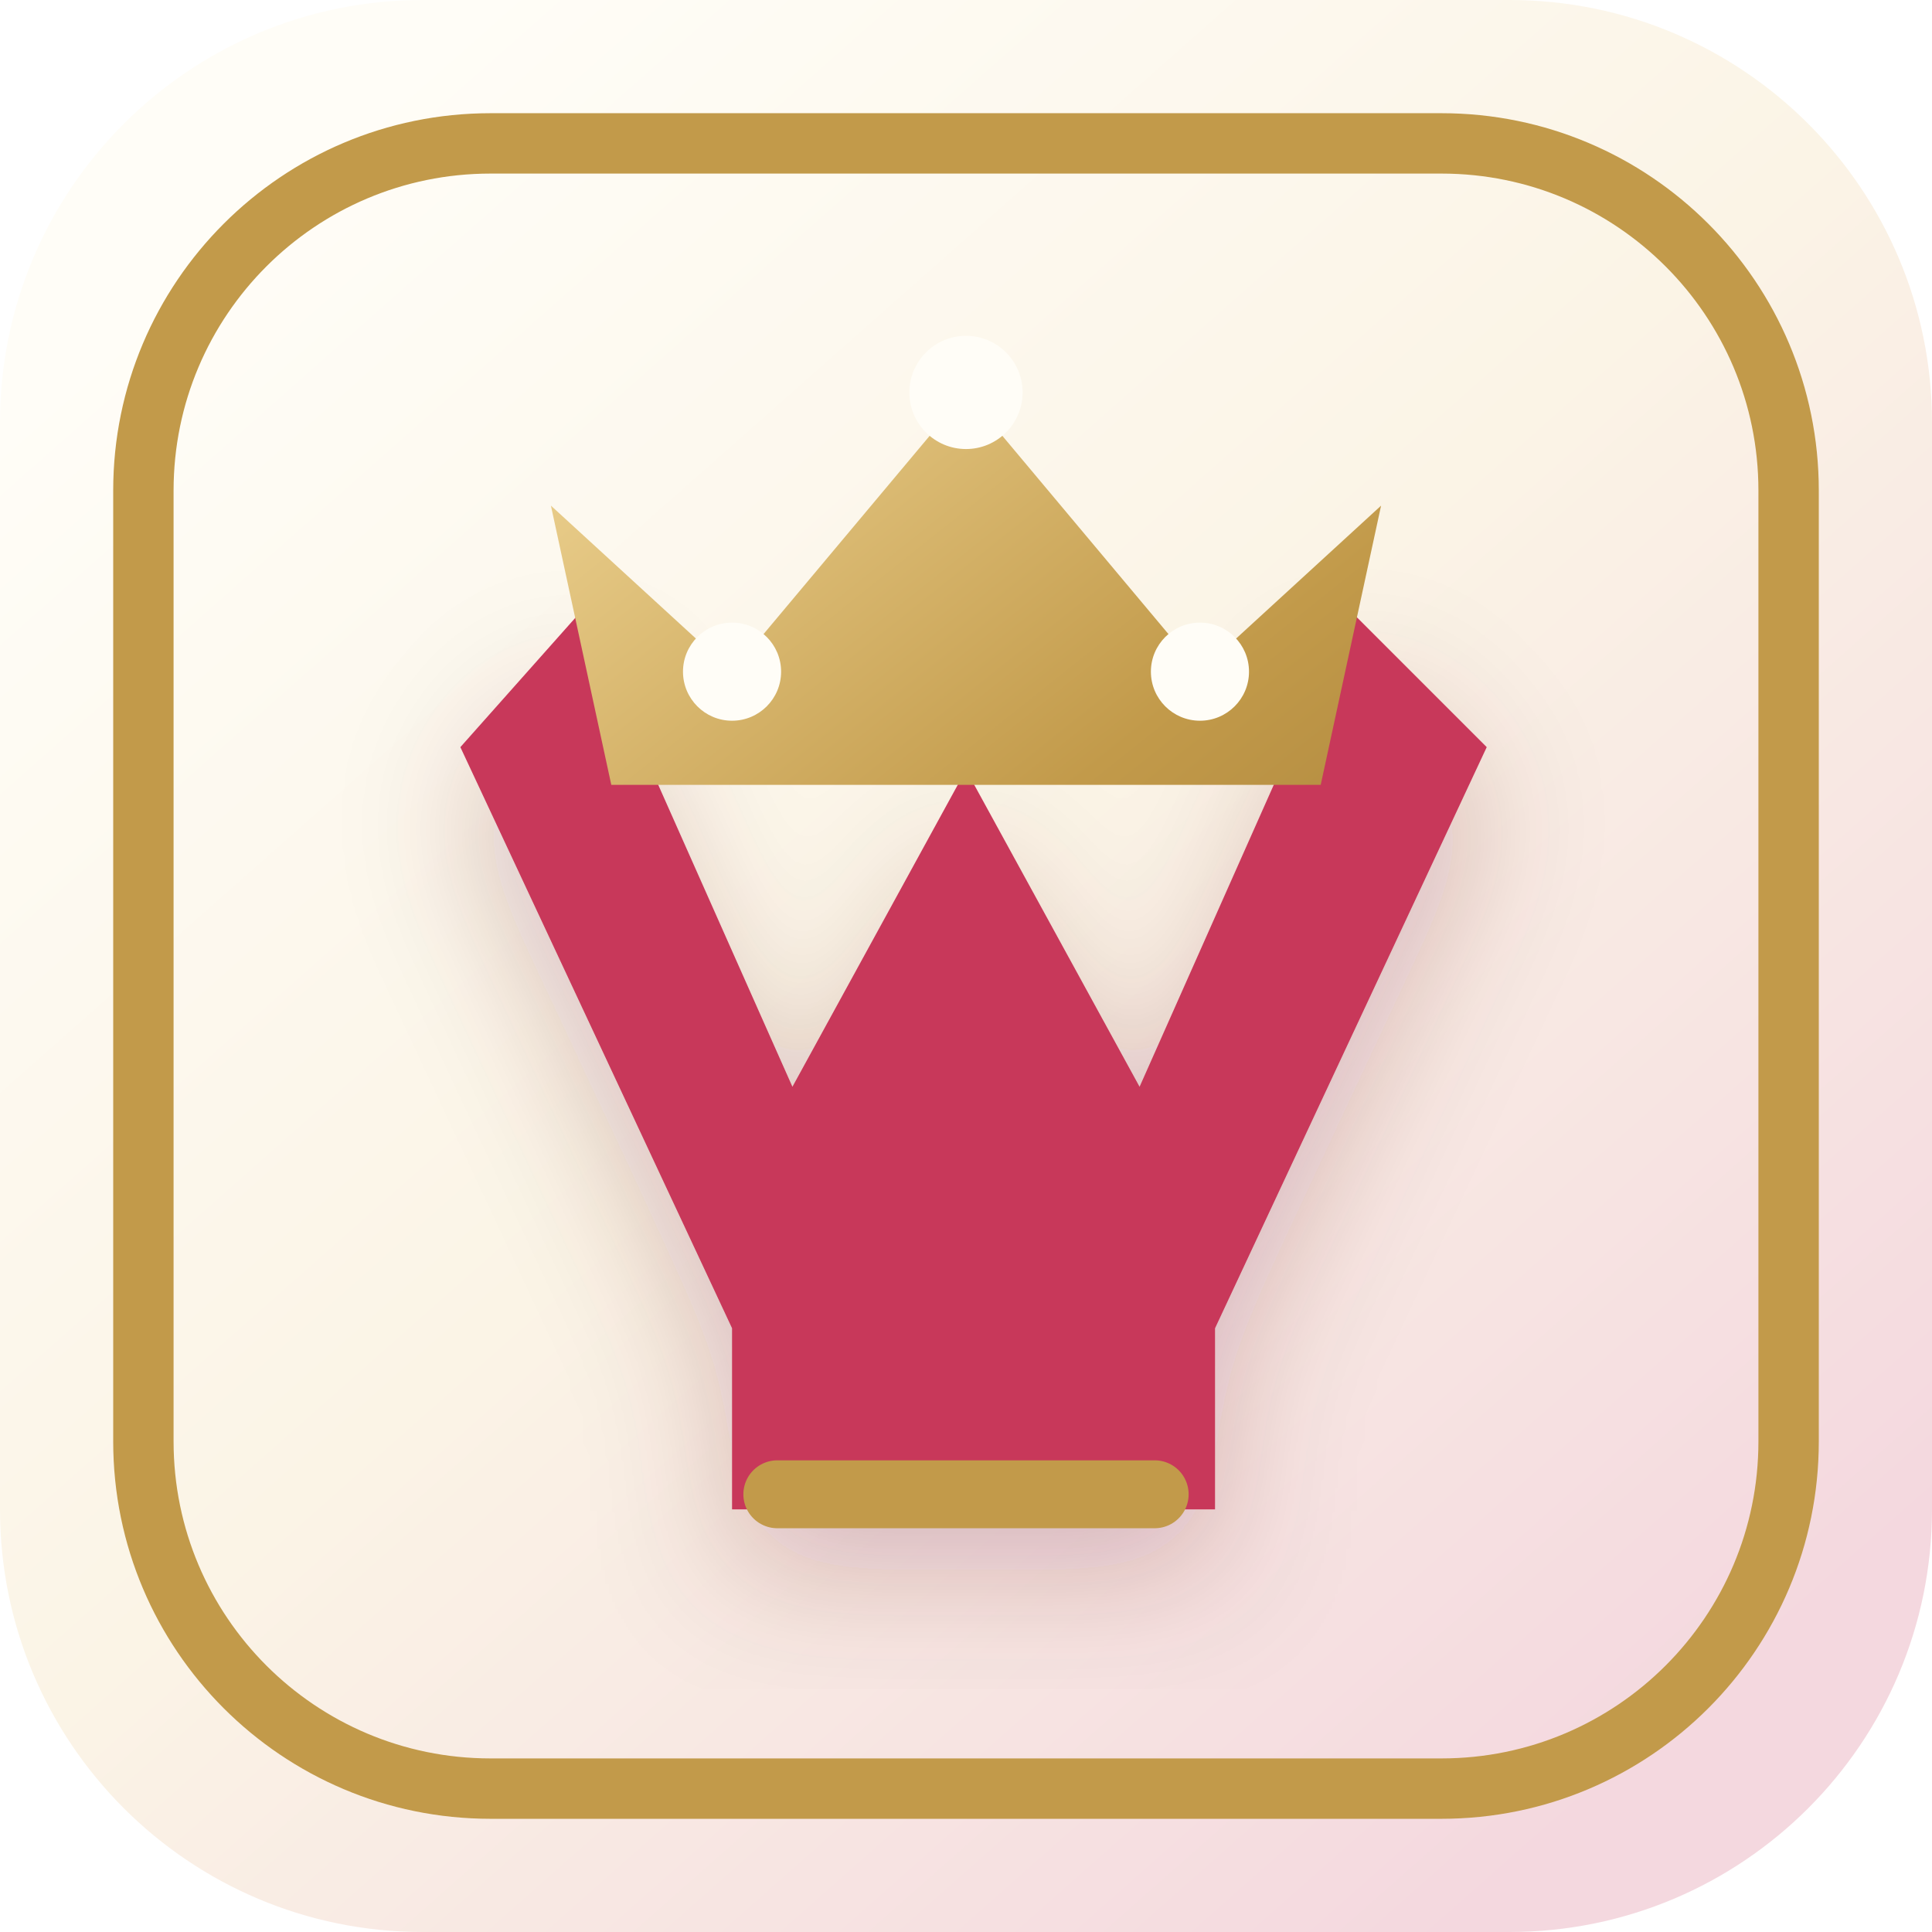
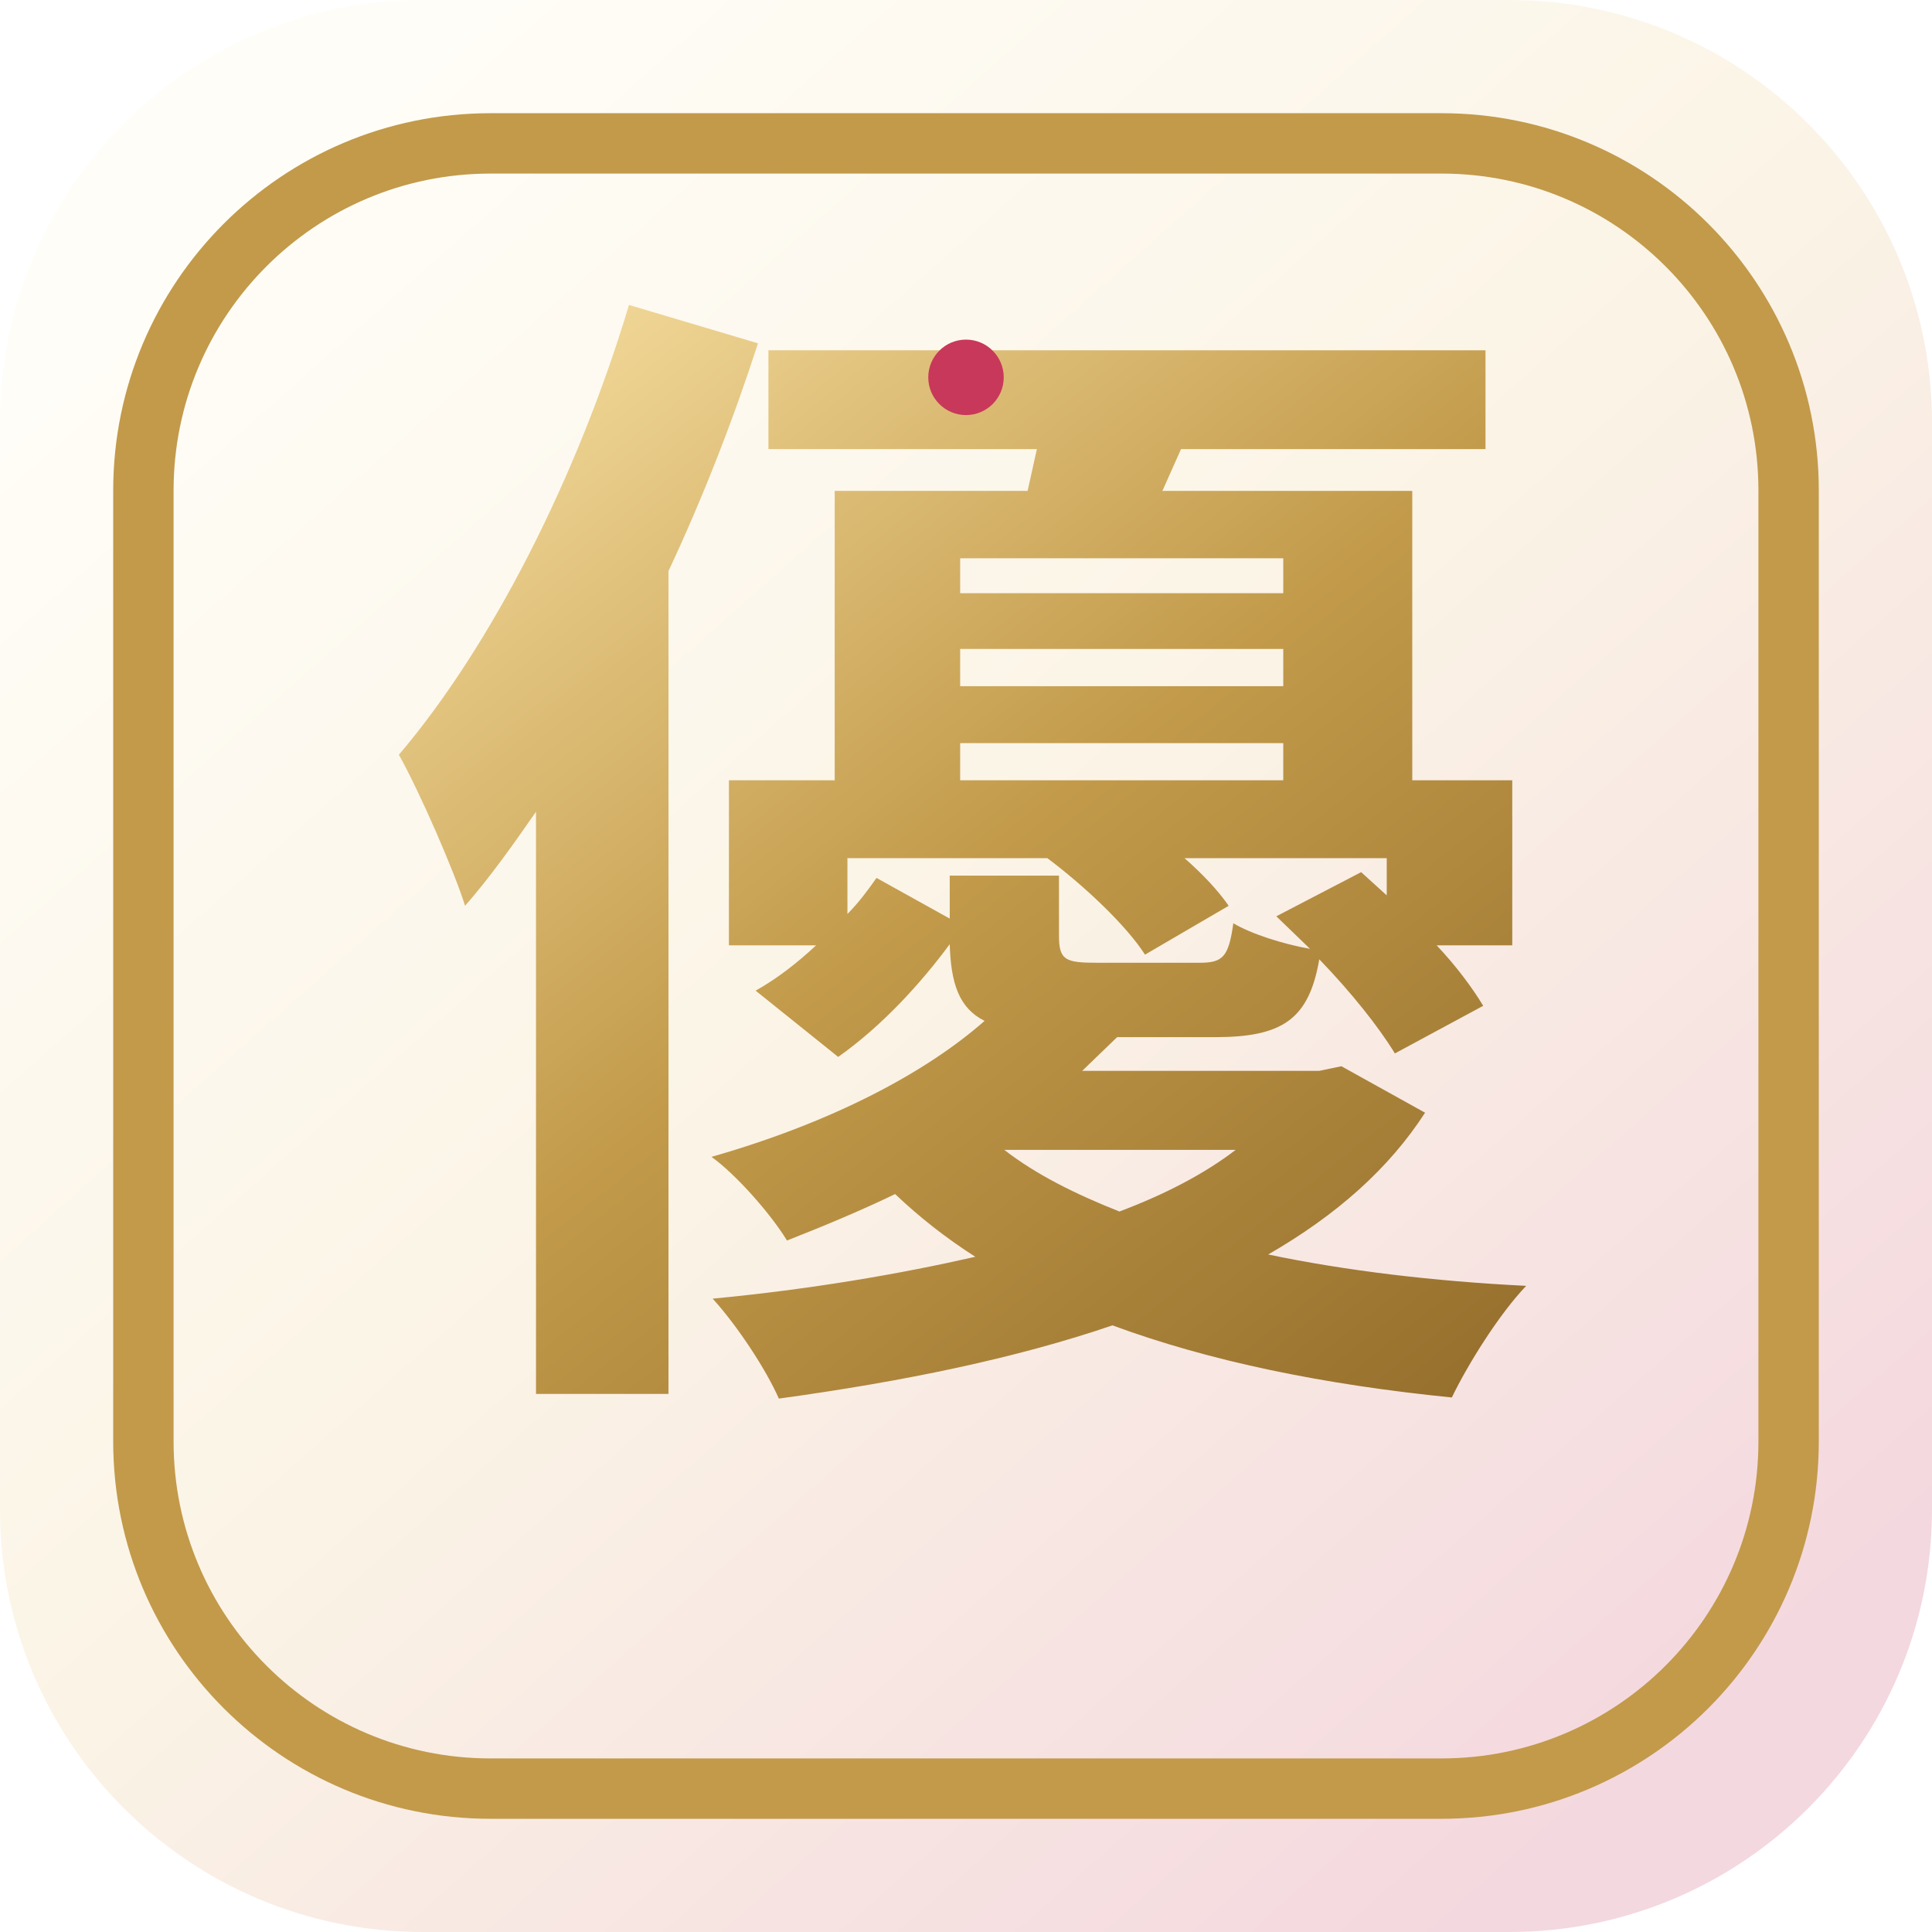
<svg xmlns="http://www.w3.org/2000/svg" viewBox="0 0 512 512" role="img" aria-label="Yukako Portal icon">
  <defs>
    <linearGradient id="bg" x1="72" y1="48" x2="440" y2="464" gradientUnits="userSpaceOnUse">
      <stop stop-color="#fffdf7" />
      <stop offset="0.48" stop-color="#fbf4e6" />
      <stop offset="1" stop-color="#f4d8df" />
    </linearGradient>
    <linearGradient id="gold" x1="118" y1="86" x2="394" y2="432" gradientUnits="userSpaceOnUse">
      <stop stop-color="#f6dea0" />
      <stop offset="0.45" stop-color="#c29a4a" />
      <stop offset="1" stop-color="#8a6425" />
    </linearGradient>
-     <filter id="shadow" x="-20%" y="-20%" width="140%" height="140%">
-       <feDropShadow dx="0" dy="16" stdDeviation="18" flood-color="#5f1726" flood-opacity="0.22" />
-     </filter>
  </defs>
  <rect width="512" height="512" rx="112" fill="url(#bg)" />
  <rect x="38" y="38" width="436" height="436" rx="92" fill="none" stroke="#c29a4a" stroke-width="16" />
-   <path d="M154 162l56 126 46-84 46 84 56-126 36 36-72 154v48H194v-48l-72-154 32-36Z" fill="#c8385a" filter="url(#shadow)" />
-   <path d="M146 134l48 44 62-74 62 74 48-44-16 74H162l-16-74Z" fill="url(#gold)" />
-   <path d="M206 396h100" stroke="#c29a4a" stroke-width="18" stroke-linecap="round" />
-   <circle cx="194" cy="178" r="13" fill="#fffdf7" />
-   <circle cx="256" cy="104" r="15" fill="#fffdf7" />
-   <circle cx="318" cy="178" r="13" fill="#fffdf7" />
+   <text x="256" y="342" text-anchor="middle" font-family="'IPAGothic','IPAゴシック',sans-serif" font-size="308" font-weight="700" fill="url(#gold)">優</text>
+   <circle cx="256" cy="100" r="10" fill="#c8385a" />
</svg>
